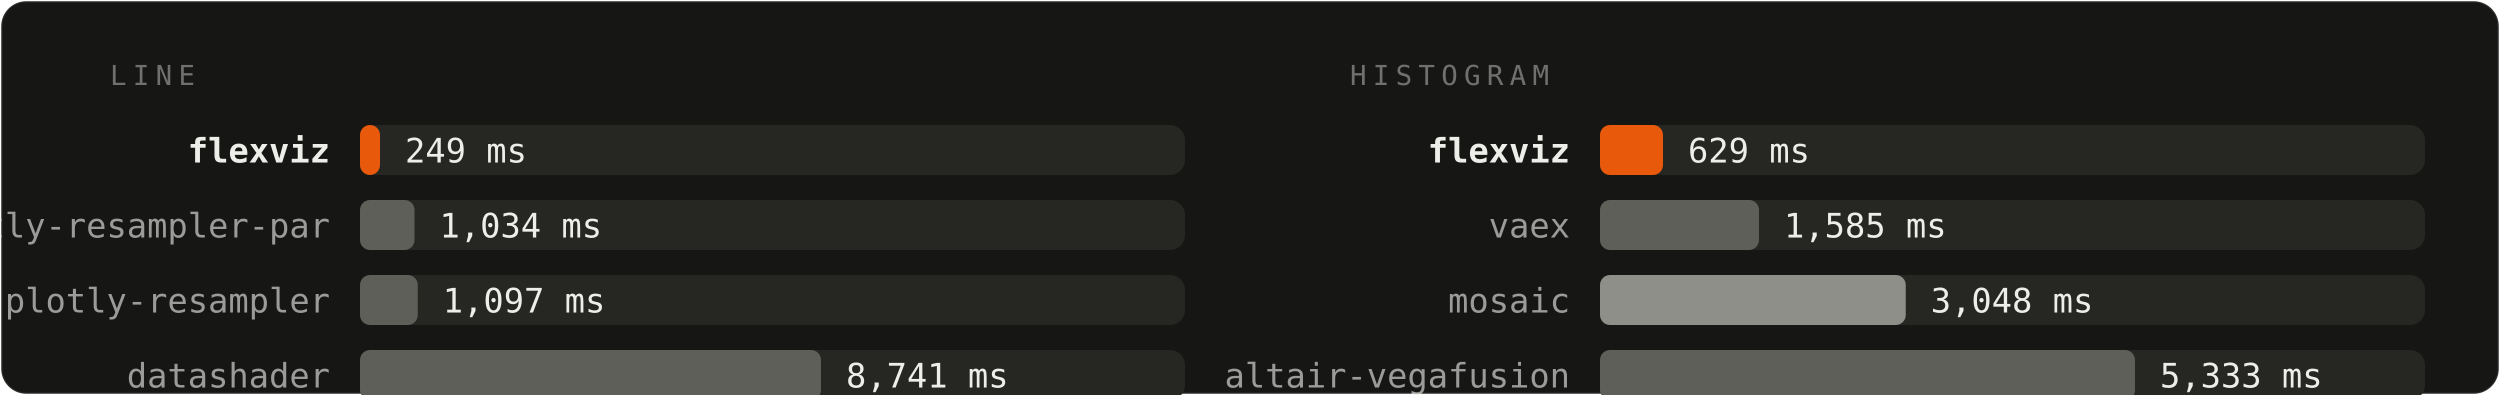
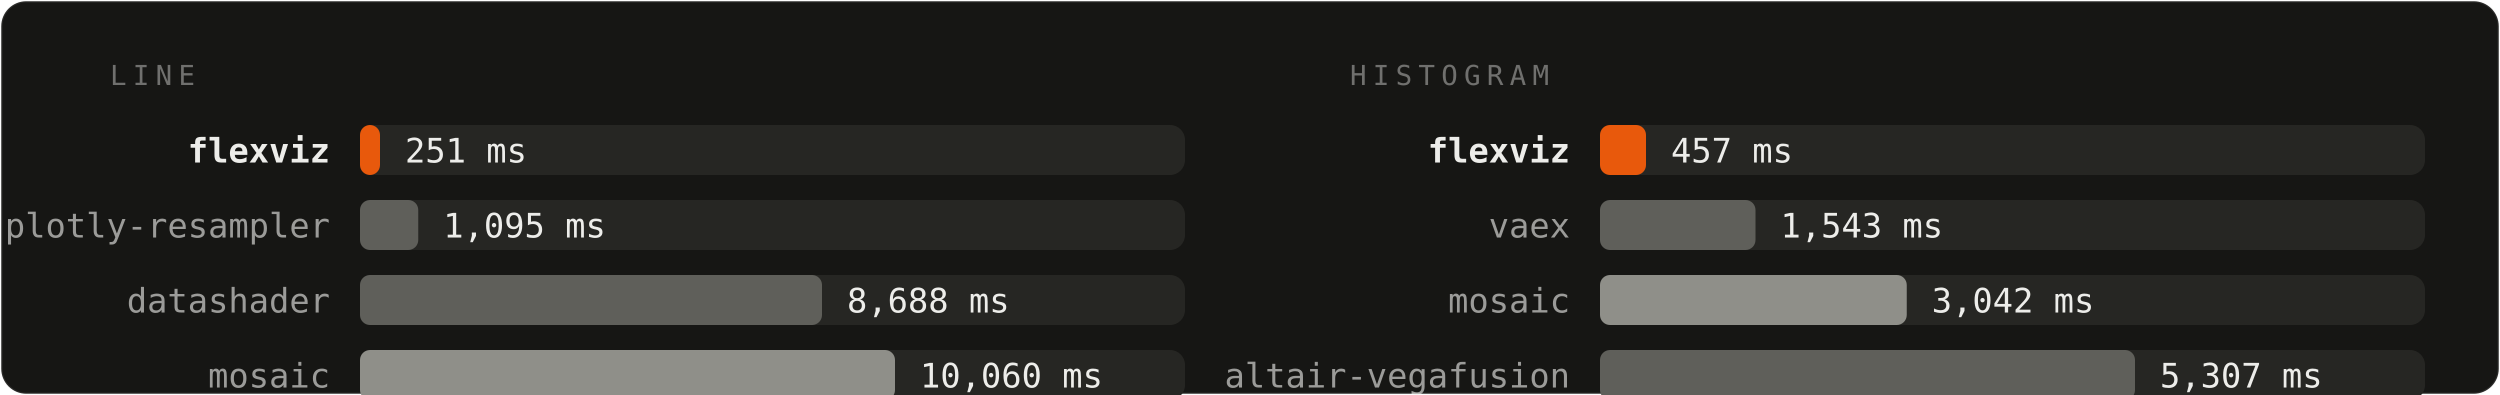
<svg xmlns="http://www.w3.org/2000/svg" viewBox="0 0 1000 158" font-family="'IBM Plex Mono', ui-monospace, SFMono-Regular, Menlo, Consolas, monospace">
  <rect x=".5" y=".5" width="999" height="157" rx="10" fill="#161614" stroke="rgba(237,237,234,0.10)" />
  <text x="44" y="34" font-size="11" letter-spacing="2.5" fill="rgba(237,237,234,0.42)">LINE</text>
  <text x="132" y="65" font-size="13.5" text-anchor="end" font-weight="600" fill="#EDEDEA">flexviz</text>
  <rect x="144" y="50" width="330" height="20" rx="6" fill="#262623" />
  <rect x="144" y="50" width="8.0" height="20" rx="4" fill="#E8590C" />
-   <text x="162.0" y="65" font-size="13.5" fill="#EDEDEA">249 ms</text>
-   <text x="132" y="95" font-size="13.5" text-anchor="end" font-weight="400" fill="rgba(237,237,234,0.62)">plotly-resampler-par</text>
+   <text x="162.0" y="65" font-size="13.5" fill="#EDEDEA">251 ms</text>
+   <text x="132" y="95" font-size="13.5" text-anchor="end" font-weight="400" fill="rgba(237,237,234,0.62)">plotly-resampler</text>
  <rect x="144" y="80" width="330" height="20" rx="6" fill="#262623" />
-   <rect x="144" y="80" width="21.8" height="20" rx="4" fill="#5F5F5A" />
-   <text x="175.8" y="95" font-size="13.5" fill="#EDEDEA">1,034 ms</text>
-   <text x="132" y="125" font-size="13.5" text-anchor="end" font-weight="400" fill="rgba(237,237,234,0.62)">plotly-resampler</text>
+   <rect x="144" y="80" width="23.3" height="20" rx="4" fill="#5F5F5A" />
+   <text x="177.3" y="95" font-size="13.5" fill="#EDEDEA">1,095 ms</text>
+   <text x="132" y="125" font-size="13.5" text-anchor="end" font-weight="400" fill="rgba(237,237,234,0.62)">datashader</text>
  <rect x="144" y="110" width="330" height="20" rx="6" fill="#262623" />
-   <rect x="144" y="110" width="23.1" height="20" rx="4" fill="#5F5F5A" />
-   <text x="177.1" y="125" font-size="13.5" fill="#EDEDEA">1,097 ms</text>
-   <text x="132" y="155" font-size="13.5" text-anchor="end" font-weight="400" fill="rgba(237,237,234,0.62)">datashader</text>
+   <rect x="144" y="110" width="184.8" height="20" rx="4" fill="#5F5F5A" />
+   <text x="338.8" y="125" font-size="13.5" fill="#EDEDEA">8,688 ms</text>
+   <text x="132" y="155" font-size="13.5" text-anchor="end" font-weight="400" fill="rgba(237,237,234,0.62)">mosaic</text>
  <rect x="144" y="140" width="330" height="20" rx="6" fill="#262623" />
-   <rect x="144" y="140" width="184.4" height="20" rx="4" fill="#5F5F5A" />
-   <text x="338.4" y="155" font-size="13.5" fill="#EDEDEA">8,741 ms</text>
-   <text x="132" y="185" font-size="13.5" text-anchor="end" font-weight="400" fill="rgba(237,237,234,0.62)">mosaic</text>
-   <rect x="144" y="170" width="330" height="20" rx="6" fill="#262623" />
-   <rect x="144" y="170" width="214.0" height="20" rx="4" fill="#8F8F89" />
-   <text x="368.0" y="185" font-size="13.5" fill="#EDEDEA">10,143 ms</text>
+   <rect x="144" y="140" width="214.0" height="20" rx="4" fill="#8F8F89" />
+   <text x="368.0" y="155" font-size="13.5" fill="#EDEDEA">10,060 ms</text>
  <text x="540" y="34" font-size="11" letter-spacing="2.5" fill="rgba(237,237,234,0.42)">HISTOGRAM</text>
  <text x="628" y="65" font-size="13.5" text-anchor="end" font-weight="600" fill="#EDEDEA">flexviz</text>
  <rect x="640" y="50" width="330" height="20" rx="6" fill="#262623" />
-   <rect x="640" y="50" width="25.2" height="20" rx="4" fill="#E8590C" />
-   <text x="675.2" y="65" font-size="13.5" fill="#EDEDEA">629 ms</text>
+   <rect x="640" y="50" width="18.4" height="20" rx="4" fill="#E8590C" />
+   <text x="668.4" y="65" font-size="13.5" fill="#EDEDEA">457 ms</text>
  <text x="628" y="95" font-size="13.5" text-anchor="end" font-weight="400" fill="rgba(237,237,234,0.62)">vaex</text>
  <rect x="640" y="80" width="330" height="20" rx="6" fill="#262623" />
-   <rect x="640" y="80" width="63.6" height="20" rx="4" fill="#5F5F5A" />
-   <text x="713.6" y="95" font-size="13.5" fill="#EDEDEA">1,585 ms</text>
+   <rect x="640" y="80" width="62.2" height="20" rx="4" fill="#5F5F5A" />
+   <text x="712.2" y="95" font-size="13.5" fill="#EDEDEA">1,543 ms</text>
  <text x="628" y="125" font-size="13.5" text-anchor="end" font-weight="400" fill="rgba(237,237,234,0.62)">mosaic</text>
  <rect x="640" y="110" width="330" height="20" rx="6" fill="#262623" />
-   <rect x="640" y="110" width="122.3" height="20" rx="4" fill="#8F8F89" />
-   <text x="772.3" y="125" font-size="13.5" fill="#EDEDEA">3,048 ms</text>
+   <rect x="640" y="110" width="122.7" height="20" rx="4" fill="#8F8F89" />
+   <text x="772.7" y="125" font-size="13.5" fill="#EDEDEA">3,042 ms</text>
  <text x="628" y="155" font-size="13.5" text-anchor="end" font-weight="400" fill="rgba(237,237,234,0.62)">altair-vegafusion</text>
  <rect x="640" y="140" width="330" height="20" rx="6" fill="#262623" />
  <rect x="640" y="140" width="214.0" height="20" rx="4" fill="#5F5F5A" />
-   <text x="864.0" y="155" font-size="13.5" fill="#EDEDEA">5,333 ms</text>
+   <text x="864.0" y="155" font-size="13.5" fill="#EDEDEA">5,307 ms</text>
</svg>
